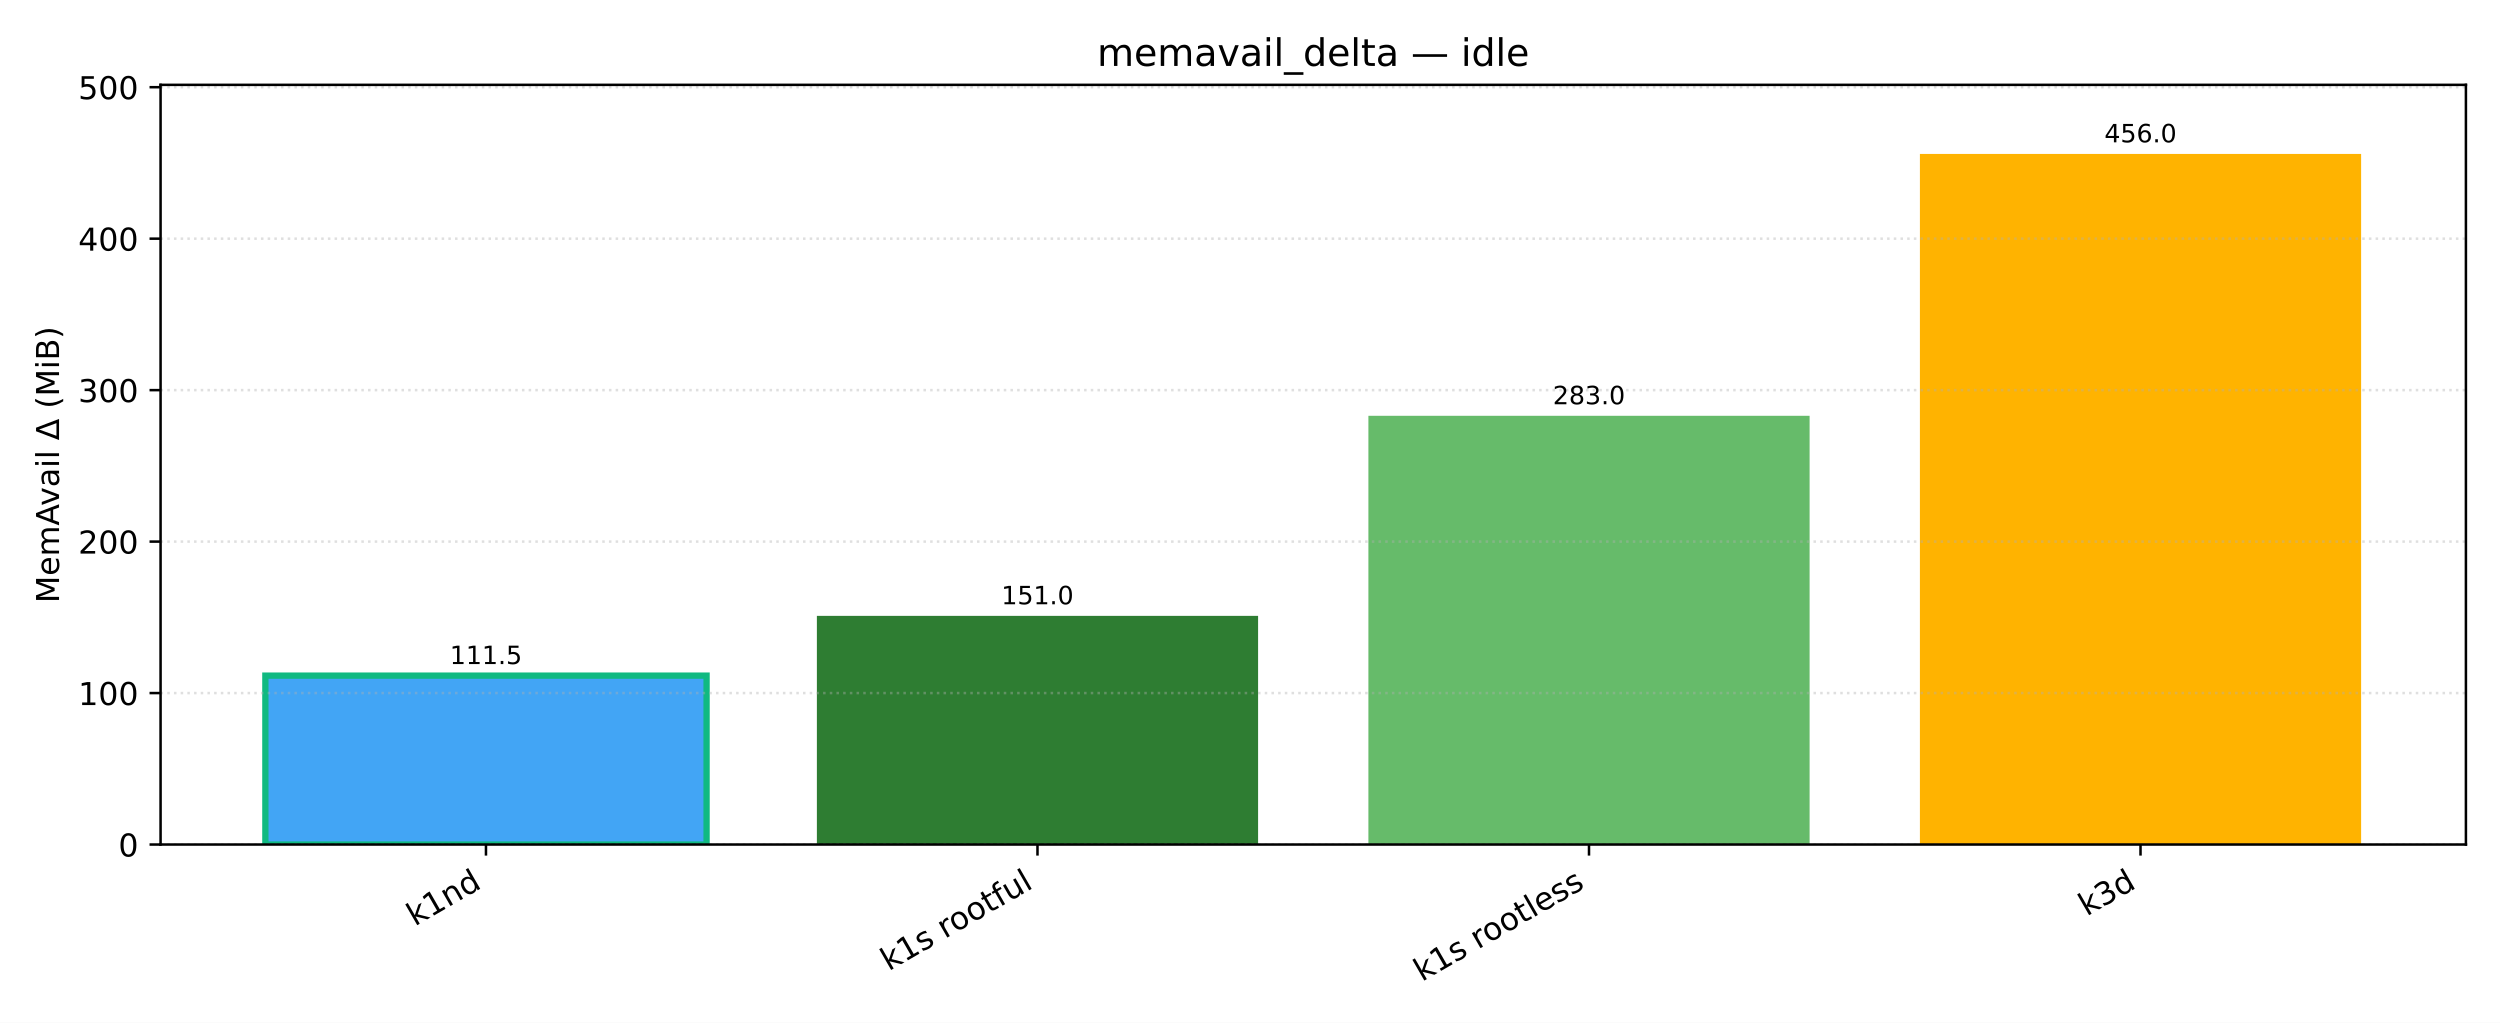
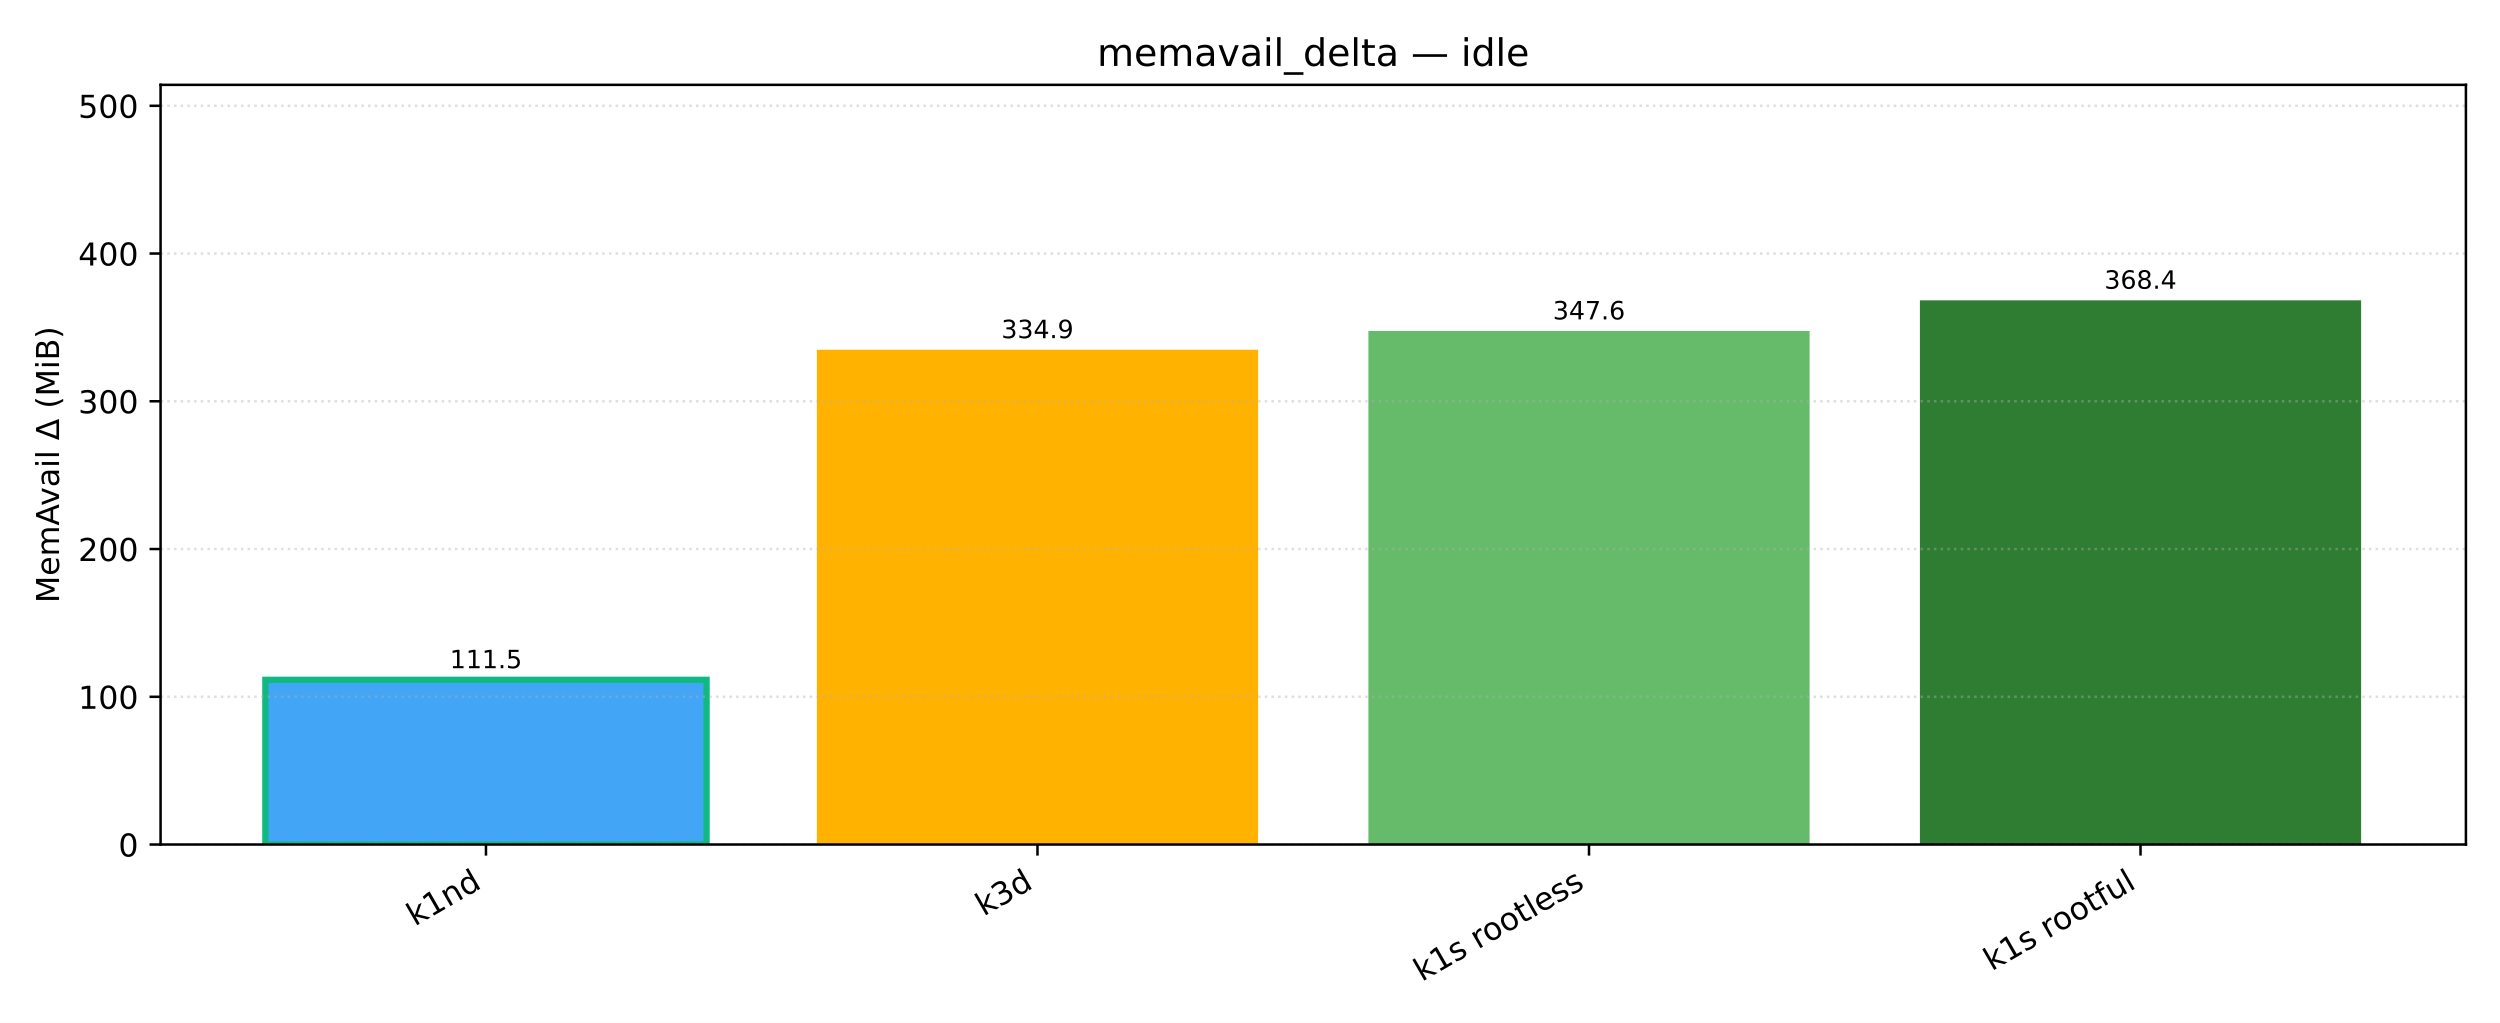
<svg xmlns="http://www.w3.org/2000/svg" xmlns:xlink="http://www.w3.org/1999/xlink" width="792pt" height="324pt" viewBox="0 0 792 324" version="1.1">
  <defs>
    <style type="text/css">*{stroke-linejoin: round; stroke-linecap: butt}</style>
  </defs>
  <g id="figure_1">
    <g id="patch_1">
      <path d="M 0 324  L 792 324  L 792 0  L 0 0  z " style="fill: #ffffff" />
    </g>
    <g id="axes_1">
      <g id="patch_2">
        <path d="M 50.87 267.545  L 781.2 267.545  L 781.2 26.88  L 50.87 26.88  z " style="fill: #ffffff" />
      </g>
      <g id="patch_3">
-         <path d="M 84.067 267.545  L 223.843 267.545  L 223.843 214.045  L 84.067 214.045  z " clip-path="url(#pe25c995a13)" style="fill: #42a5f5; stroke: #10b981; stroke-width: 2; stroke-linejoin: miter" />
+         <path d="M 84.067 267.545  L 223.843 267.545  L 223.843 215.359  L 84.067 215.359  z " clip-path="url(#pe713a5d03f)" style="fill: #42a5f5; stroke: #10b981; stroke-width: 2; stroke-linejoin: miter" />
      </g>
      <g id="patch_4">
-         <path d="M 258.787 267.545  L 398.563 267.545  L 398.563 195.104  L 258.787 195.104  z " clip-path="url(#pe25c995a13)" style="fill: #2e7d32" />
+         <path d="M 258.787 267.545  L 398.563 267.545  L 398.563 110.798  L 258.787 110.798  z " clip-path="url(#pe713a5d03f)" style="fill: #ffb300" />
      </g>
      <g id="patch_5">
-         <path d="M 433.507 267.545  L 573.283 267.545  L 573.283 131.732  L 433.507 131.732  z " clip-path="url(#pe25c995a13)" style="fill: #66bb6a" />
+         <path d="M 433.507 267.545  L 573.283 267.545  L 573.283 104.857  L 433.507 104.857  z " clip-path="url(#pe713a5d03f)" style="fill: #66bb6a" />
      </g>
      <g id="patch_6">
-         <path d="M 608.227 267.545  L 748.003 267.545  L 748.003 48.759  L 608.227 48.759  z " clip-path="url(#pe25c995a13)" style="fill: #ffb300" />
+         <path d="M 608.227 267.545  L 748.003 267.545  L 748.003 95.136  L 608.227 95.136  z " clip-path="url(#pe713a5d03f)" style="fill: #2e7d32" />
      </g>
      <g id="matplotlib.axis_1">
        <g id="xtick_1">
          <g id="line2d_1">
            <defs>
-               <path id="md5de179314" d="M 0 0  L 0 3.5  " style="stroke: #000000; stroke-width: 0.8" />
+               <path id="m4310271754" d="M 0 0  L 0 3.5  " style="stroke: #000000; stroke-width: 0.8" />
            </defs>
            <g>
-               <use xlink:href="#md5de179314" x="153.955" y="267.545" style="stroke: #000000; stroke-width: 0.8" />
+               <use xlink:href="#m4310271754" x="153.955" y="267.545" style="stroke: #000000; stroke-width: 0.8" />
            </g>
          </g>
          <g id="text_1">
            <g transform="translate(131.4038 293.5454) rotate(-30) scale(0.1 -0.1)">
              <defs>
                <path id="DejaVuSans-6b" d="M 581 4863  L 1159 4863  L 1159 1991  L 2875 3500  L 3609 3500  L 1753 1863  L 3688 0  L 2938 0  L 1159 1709  L 1159 0  L 581 0  L 581 4863  z " transform="scale(0.015625)" />
                <path id="DejaVuSans-31" d="M 794 531  L 1825 531  L 1825 4091  L 703 3866  L 703 4441  L 1819 4666  L 2450 4666  L 2450 531  L 3481 531  L 3481 0  L 794 0  L 794 531  z " transform="scale(0.015625)" />
                <path id="DejaVuSans-6e" d="M 3513 2113  L 3513 0  L 2938 0  L 2938 2094  Q 2938 2591 2744 2837  Q 2550 3084 2163 3084  Q 1697 3084 1428 2787  Q 1159 2491 1159 1978  L 1159 0  L 581 0  L 581 3500  L 1159 3500  L 1159 2956  Q 1366 3272 1645 3428  Q 1925 3584 2291 3584  Q 2894 3584 3203 3211  Q 3513 2838 3513 2113  z " transform="scale(0.015625)" />
                <path id="DejaVuSans-64" d="M 2906 2969  L 2906 4863  L 3481 4863  L 3481 0  L 2906 0  L 2906 525  Q 2725 213 2448 61  Q 2172 -91 1784 -91  Q 1150 -91 751 415  Q 353 922 353 1747  Q 353 2572 751 3078  Q 1150 3584 1784 3584  Q 2172 3584 2448 3432  Q 2725 3281 2906 2969  z M 947 1747  Q 947 1113 1208 752  Q 1469 391 1925 391  Q 2381 391 2643 752  Q 2906 1113 2906 1747  Q 2906 2381 2643 2742  Q 2381 3103 1925 3103  Q 1469 3103 1208 2742  Q 947 2381 947 1747  z " transform="scale(0.015625)" />
              </defs>
              <use xlink:href="#DejaVuSans-6b" />
              <use xlink:href="#DejaVuSans-31" transform="translate(57.91016 0)" />
              <use xlink:href="#DejaVuSans-6e" transform="translate(121.5332 0)" />
              <use xlink:href="#DejaVuSans-64" transform="translate(184.9121 0)" />
            </g>
          </g>
        </g>
        <g id="xtick_2">
          <g id="line2d_2">
            <g>
-               <use xlink:href="#md5de179314" x="328.675" y="267.545" style="stroke: #000000; stroke-width: 0.8" />
+               <use xlink:href="#m4310271754" x="328.675" y="267.545" style="stroke: #000000; stroke-width: 0.8" />
            </g>
          </g>
          <g id="text_2">
-             <g transform="translate(281.545 307.7361) rotate(-30) scale(0.1 -0.1)">
+             <g transform="translate(311.6123 290.3767) rotate(-30) scale(0.1 -0.1)">
+               <defs>
+                 <path id="DejaVuSans-33" d="M 2597 2516  Q 3050 2419 3304 2112  Q 3559 1806 3559 1356  Q 3559 666 3084 287  Q 2609 -91 1734 -91  Q 1441 -91 1130 -33  Q 819 25 488 141  L 488 750  Q 750 597 1062 519  Q 1375 441 1716 441  Q 2309 441 2620 675  Q 2931 909 2931 1356  Q 2931 1769 2642 2001  Q 2353 2234 1838 2234  L 1294 2234  L 1294 2753  L 1863 2753  Q 2328 2753 2575 2939  Q 2822 3125 2822 3475  Q 2822 3834 2567 4026  Q 2313 4219 1838 4219  Q 1578 4219 1281 4162  Q 984 4106 628 3988  L 628 4550  Q 988 4650 1302 4700  Q 1616 4750 1894 4750  Q 2613 4750 3031 4423  Q 3450 4097 3450 3541  Q 3450 3153 3228 2886  Q 3006 2619 2597 2516  z " transform="scale(0.015625)" />
+               </defs>
+               <use xlink:href="#DejaVuSans-6b" />
+               <use xlink:href="#DejaVuSans-33" transform="translate(57.91016 0)" />
+               <use xlink:href="#DejaVuSans-64" transform="translate(121.5332 0)" />
+             </g>
+           </g>
+         </g>
+         <g id="xtick_3">
+           <g id="line2d_3">
+             <g>
+               <use xlink:href="#m4310271754" x="503.395" y="267.545" style="stroke: #000000; stroke-width: 0.8" />
+             </g>
+           </g>
+           <g id="text_3">
+             <g transform="translate(450.4505 311.0931) rotate(-30) scale(0.1 -0.1)">
              <defs>
                <path id="DejaVuSans-73" d="M 2834 3397  L 2834 2853  Q 2591 2978 2328 3040  Q 2066 3103 1784 3103  Q 1356 3103 1142 2972  Q 928 2841 928 2578  Q 928 2378 1081 2264  Q 1234 2150 1697 2047  L 1894 2003  Q 2506 1872 2764 1633  Q 3022 1394 3022 966  Q 3022 478 2636 193  Q 2250 -91 1575 -91  Q 1294 -91 989 -36  Q 684 19 347 128  L 347 722  Q 666 556 975 473  Q 1284 391 1588 391  Q 1994 391 2212 530  Q 2431 669 2431 922  Q 2431 1156 2273 1281  Q 2116 1406 1581 1522  L 1381 1569  Q 847 1681 609 1914  Q 372 2147 372 2553  Q 372 3047 722 3315  Q 1072 3584 1716 3584  Q 2034 3584 2315 3537  Q 2597 3491 2834 3397  z " transform="scale(0.015625)" />
                <path id="DejaVuSans-20" transform="scale(0.015625)" />
                <path id="DejaVuSans-72" d="M 2631 2963  Q 2534 3019 2420 3045  Q 2306 3072 2169 3072  Q 1681 3072 1420 2755  Q 1159 2438 1159 1844  L 1159 0  L 581 0  L 581 3500  L 1159 3500  L 1159 2956  Q 1341 3275 1631 3429  Q 1922 3584 2338 3584  Q 2397 3584 2469 3576  Q 2541 3569 2628 3553  L 2631 2963  z " transform="scale(0.015625)" />
                <path id="DejaVuSans-6f" d="M 1959 3097  Q 1497 3097 1228 2736  Q 959 2375 959 1747  Q 959 1119 1226 758  Q 1494 397 1959 397  Q 2419 397 2687 759  Q 2956 1122 2956 1747  Q 2956 2369 2687 2733  Q 2419 3097 1959 3097  z M 1959 3584  Q 2709 3584 3137 3096  Q 3566 2609 3566 1747  Q 3566 888 3137 398  Q 2709 -91 1959 -91  Q 1206 -91 779 398  Q 353 888 353 1747  Q 353 2609 779 3096  Q 1206 3584 1959 3584  z " transform="scale(0.015625)" />
                <path id="DejaVuSans-74" d="M 1172 4494  L 1172 3500  L 2356 3500  L 2356 3053  L 1172 3053  L 1172 1153  Q 1172 725 1289 603  Q 1406 481 1766 481  L 2356 481  L 2356 0  L 1766 0  Q 1100 0 847 248  Q 594 497 594 1153  L 594 3053  L 172 3053  L 172 3500  L 594 3500  L 594 4494  L 1172 4494  z " transform="scale(0.015625)" />
-                 <path id="DejaVuSans-66" d="M 2375 4863  L 2375 4384  L 1825 4384  Q 1516 4384 1395 4259  Q 1275 4134 1275 3809  L 1275 3500  L 2222 3500  L 2222 3053  L 1275 3053  L 1275 0  L 697 0  L 697 3053  L 147 3053  L 147 3500  L 697 3500  L 697 3744  Q 697 4328 969 4595  Q 1241 4863 1831 4863  L 2375 4863  z " transform="scale(0.015625)" />
-                 <path id="DejaVuSans-75" d="M 544 1381  L 544 3500  L 1119 3500  L 1119 1403  Q 1119 906 1312 657  Q 1506 409 1894 409  Q 2359 409 2629 706  Q 2900 1003 2900 1516  L 2900 3500  L 3475 3500  L 3475 0  L 2900 0  L 2900 538  Q 2691 219 2414 64  Q 2138 -91 1772 -91  Q 1169 -91 856 284  Q 544 659 544 1381  z M 1991 3584  L 1991 3584  z " transform="scale(0.015625)" />
                <path id="DejaVuSans-6c" d="M 603 4863  L 1178 4863  L 1178 0  L 603 0  L 603 4863  z " transform="scale(0.015625)" />
-               </defs>
-               <use xlink:href="#DejaVuSans-6b" />
-               <use xlink:href="#DejaVuSans-31" transform="translate(57.91016 0)" />
-               <use xlink:href="#DejaVuSans-73" transform="translate(121.5332 0)" />
-               <use xlink:href="#DejaVuSans-20" transform="translate(173.6328 0)" />
-               <use xlink:href="#DejaVuSans-72" transform="translate(205.4199 0)" />
-               <use xlink:href="#DejaVuSans-6f" transform="translate(244.2832 0)" />
-               <use xlink:href="#DejaVuSans-6f" transform="translate(305.4648 0)" />
-               <use xlink:href="#DejaVuSans-74" transform="translate(366.6465 0)" />
-               <use xlink:href="#DejaVuSans-66" transform="translate(405.8555 0)" />
-               <use xlink:href="#DejaVuSans-75" transform="translate(441.0605 0)" />
-               <use xlink:href="#DejaVuSans-6c" transform="translate(504.4395 0)" />
-             </g>
-           </g>
-         </g>
-         <g id="xtick_3">
-           <g id="line2d_3">
-             <g>
-               <use xlink:href="#md5de179314" x="503.395" y="267.545" style="stroke: #000000; stroke-width: 0.8" />
-             </g>
-           </g>
-           <g id="text_3">
-             <g transform="translate(450.4505 311.0931) rotate(-30) scale(0.1 -0.1)">
-               <defs>
                <path id="DejaVuSans-65" d="M 3597 1894  L 3597 1613  L 953 1613  Q 991 1019 1311 708  Q 1631 397 2203 397  Q 2534 397 2845 478  Q 3156 559 3463 722  L 3463 178  Q 3153 47 2828 -22  Q 2503 -91 2169 -91  Q 1331 -91 842 396  Q 353 884 353 1716  Q 353 2575 817 3079  Q 1281 3584 2069 3584  Q 2775 3584 3186 3129  Q 3597 2675 3597 1894  z M 3022 2063  Q 3016 2534 2758 2815  Q 2500 3097 2075 3097  Q 1594 3097 1305 2825  Q 1016 2553 972 2059  L 3022 2063  z " transform="scale(0.015625)" />
              </defs>
              <use xlink:href="#DejaVuSans-6b" />
              <use xlink:href="#DejaVuSans-31" transform="translate(57.91016 0)" />
              <use xlink:href="#DejaVuSans-73" transform="translate(121.5332 0)" />
              <use xlink:href="#DejaVuSans-20" transform="translate(173.6328 0)" />
              <use xlink:href="#DejaVuSans-72" transform="translate(205.4199 0)" />
              <use xlink:href="#DejaVuSans-6f" transform="translate(244.2832 0)" />
              <use xlink:href="#DejaVuSans-6f" transform="translate(305.4648 0)" />
              <use xlink:href="#DejaVuSans-74" transform="translate(366.6465 0)" />
              <use xlink:href="#DejaVuSans-6c" transform="translate(405.8555 0)" />
              <use xlink:href="#DejaVuSans-65" transform="translate(433.6387 0)" />
              <use xlink:href="#DejaVuSans-73" transform="translate(495.1621 0)" />
              <use xlink:href="#DejaVuSans-73" transform="translate(547.2617 0)" />
            </g>
          </g>
        </g>
        <g id="xtick_4">
          <g id="line2d_4">
            <g>
-               <use xlink:href="#md5de179314" x="678.115" y="267.545" style="stroke: #000000; stroke-width: 0.8" />
+               <use xlink:href="#m4310271754" x="678.115" y="267.545" style="stroke: #000000; stroke-width: 0.8" />
            </g>
          </g>
          <g id="text_4">
-             <g transform="translate(661.0525 290.3767) rotate(-30) scale(0.1 -0.1)">
-               <defs>
-                 <path id="DejaVuSans-33" d="M 2597 2516  Q 3050 2419 3304 2112  Q 3559 1806 3559 1356  Q 3559 666 3084 287  Q 2609 -91 1734 -91  Q 1441 -91 1130 -33  Q 819 25 488 141  L 488 750  Q 750 597 1062 519  Q 1375 441 1716 441  Q 2309 441 2620 675  Q 2931 909 2931 1356  Q 2931 1769 2642 2001  Q 2353 2234 1838 2234  L 1294 2234  L 1294 2753  L 1863 2753  Q 2328 2753 2575 2939  Q 2822 3125 2822 3475  Q 2822 3834 2567 4026  Q 2313 4219 1838 4219  Q 1578 4219 1281 4162  Q 984 4106 628 3988  L 628 4550  Q 988 4650 1302 4700  Q 1616 4750 1894 4750  Q 2613 4750 3031 4423  Q 3450 4097 3450 3541  Q 3450 3153 3228 2886  Q 3006 2619 2597 2516  z " transform="scale(0.015625)" />
+             <g transform="translate(630.9852 307.7361) rotate(-30) scale(0.1 -0.1)">
+               <defs>
+                 <path id="DejaVuSans-66" d="M 2375 4863  L 2375 4384  L 1825 4384  Q 1516 4384 1395 4259  Q 1275 4134 1275 3809  L 1275 3500  L 2222 3500  L 2222 3053  L 1275 3053  L 1275 0  L 697 0  L 697 3053  L 147 3053  L 147 3500  L 697 3500  L 697 3744  Q 697 4328 969 4595  Q 1241 4863 1831 4863  L 2375 4863  z " transform="scale(0.015625)" />
+                 <path id="DejaVuSans-75" d="M 544 1381  L 544 3500  L 1119 3500  L 1119 1403  Q 1119 906 1312 657  Q 1506 409 1894 409  Q 2359 409 2629 706  Q 2900 1003 2900 1516  L 2900 3500  L 3475 3500  L 3475 0  L 2900 0  L 2900 538  Q 2691 219 2414 64  Q 2138 -91 1772 -91  Q 1169 -91 856 284  Q 544 659 544 1381  z M 1991 3584  L 1991 3584  z " transform="scale(0.015625)" />
              </defs>
              <use xlink:href="#DejaVuSans-6b" />
-               <use xlink:href="#DejaVuSans-33" transform="translate(57.91016 0)" />
-               <use xlink:href="#DejaVuSans-64" transform="translate(121.5332 0)" />
+               <use xlink:href="#DejaVuSans-31" transform="translate(57.91016 0)" />
+               <use xlink:href="#DejaVuSans-73" transform="translate(121.5332 0)" />
+               <use xlink:href="#DejaVuSans-20" transform="translate(173.6328 0)" />
+               <use xlink:href="#DejaVuSans-72" transform="translate(205.4199 0)" />
+               <use xlink:href="#DejaVuSans-6f" transform="translate(244.2832 0)" />
+               <use xlink:href="#DejaVuSans-6f" transform="translate(305.4648 0)" />
+               <use xlink:href="#DejaVuSans-74" transform="translate(366.6465 0)" />
+               <use xlink:href="#DejaVuSans-66" transform="translate(405.8555 0)" />
+               <use xlink:href="#DejaVuSans-75" transform="translate(441.0605 0)" />
+               <use xlink:href="#DejaVuSans-6c" transform="translate(504.4395 0)" />
            </g>
          </g>
        </g>
      </g>
      <g id="matplotlib.axis_2">
        <g id="ytick_1">
          <g id="line2d_5">
-             <path d="M 50.87 267.545  L 781.2 267.545  " clip-path="url(#pe25c995a13)" style="fill: none; stroke-dasharray: 0.8,1.32; stroke-dashoffset: 0; stroke: #b0b0b0; stroke-opacity: 0.4; stroke-width: 0.8" />
+             <path d="M 50.87 267.545  L 781.2 267.545  " clip-path="url(#pe713a5d03f)" style="fill: none; stroke-dasharray: 0.8,1.32; stroke-dashoffset: 0; stroke: #b0b0b0; stroke-opacity: 0.4; stroke-width: 0.8" />
          </g>
          <g id="line2d_6">
            <defs>
-               <path id="m5b2cd725c8" d="M 0 0  L -3.5 0  " style="stroke: #000000; stroke-width: 0.8" />
+               <path id="mcc2f5e5dee" d="M 0 0  L -3.5 0  " style="stroke: #000000; stroke-width: 0.8" />
            </defs>
            <g>
-               <use xlink:href="#m5b2cd725c8" x="50.87" y="267.545" style="stroke: #000000; stroke-width: 0.8" />
+               <use xlink:href="#mcc2f5e5dee" x="50.87" y="267.545" style="stroke: #000000; stroke-width: 0.8" />
            </g>
          </g>
          <g id="text_5">
            <g transform="translate(37.5075 271.3447) scale(0.1 -0.1)">
              <defs>
                <path id="DejaVuSans-30" d="M 2034 4250  Q 1547 4250 1301 3770  Q 1056 3291 1056 2328  Q 1056 1369 1301 889  Q 1547 409 2034 409  Q 2525 409 2770 889  Q 3016 1369 3016 2328  Q 3016 3291 2770 3770  Q 2525 4250 2034 4250  z M 2034 4750  Q 2819 4750 3233 4129  Q 3647 3509 3647 2328  Q 3647 1150 3233 529  Q 2819 -91 2034 -91  Q 1250 -91 836 529  Q 422 1150 422 2328  Q 422 3509 836 4129  Q 1250 4750 2034 4750  z " transform="scale(0.015625)" />
              </defs>
              <use xlink:href="#DejaVuSans-30" />
            </g>
          </g>
        </g>
        <g id="ytick_2">
          <g id="line2d_7">
-             <path d="M 50.87 219.561  L 781.2 219.561  " clip-path="url(#pe25c995a13)" style="fill: none; stroke-dasharray: 0.8,1.32; stroke-dashoffset: 0; stroke: #b0b0b0; stroke-opacity: 0.4; stroke-width: 0.8" />
+             <path d="M 50.87 220.74  L 781.2 220.74  " clip-path="url(#pe713a5d03f)" style="fill: none; stroke-dasharray: 0.8,1.32; stroke-dashoffset: 0; stroke: #b0b0b0; stroke-opacity: 0.4; stroke-width: 0.8" />
          </g>
          <g id="line2d_8">
            <g>
-               <use xlink:href="#m5b2cd725c8" x="50.87" y="219.561" style="stroke: #000000; stroke-width: 0.8" />
+               <use xlink:href="#mcc2f5e5dee" x="50.87" y="220.74" style="stroke: #000000; stroke-width: 0.8" />
            </g>
          </g>
          <g id="text_6">
-             <g transform="translate(24.7825 223.3606) scale(0.1 -0.1)">
+             <g transform="translate(24.7825 224.539) scale(0.1 -0.1)">
              <use xlink:href="#DejaVuSans-31" />
              <use xlink:href="#DejaVuSans-30" transform="translate(63.62305 0)" />
              <use xlink:href="#DejaVuSans-30" transform="translate(127.2461 0)" />
            </g>
          </g>
        </g>
        <g id="ytick_3">
          <g id="line2d_9">
-             <path d="M 50.87 171.577  L 781.2 171.577  " clip-path="url(#pe25c995a13)" style="fill: none; stroke-dasharray: 0.8,1.32; stroke-dashoffset: 0; stroke: #b0b0b0; stroke-opacity: 0.4; stroke-width: 0.8" />
+             <path d="M 50.87 173.934  L 781.2 173.934  " clip-path="url(#pe713a5d03f)" style="fill: none; stroke-dasharray: 0.8,1.32; stroke-dashoffset: 0; stroke: #b0b0b0; stroke-opacity: 0.4; stroke-width: 0.8" />
          </g>
          <g id="line2d_10">
            <g>
-               <use xlink:href="#m5b2cd725c8" x="50.87" y="171.577" style="stroke: #000000; stroke-width: 0.8" />
+               <use xlink:href="#mcc2f5e5dee" x="50.87" y="173.934" style="stroke: #000000; stroke-width: 0.8" />
            </g>
          </g>
          <g id="text_7">
-             <g transform="translate(24.7825 175.3765) scale(0.1 -0.1)">
+             <g transform="translate(24.7825 177.7333) scale(0.1 -0.1)">
              <defs>
                <path id="DejaVuSans-32" d="M 1228 531  L 3431 531  L 3431 0  L 469 0  L 469 531  Q 828 903 1448 1529  Q 2069 2156 2228 2338  Q 2531 2678 2651 2914  Q 2772 3150 2772 3378  Q 2772 3750 2511 3984  Q 2250 4219 1831 4219  Q 1534 4219 1204 4116  Q 875 4013 500 3803  L 500 4441  Q 881 4594 1212 4672  Q 1544 4750 1819 4750  Q 2544 4750 2975 4387  Q 3406 4025 3406 3419  Q 3406 3131 3298 2873  Q 3191 2616 2906 2266  Q 2828 2175 2409 1742  Q 1991 1309 1228 531  z " transform="scale(0.015625)" />
              </defs>
              <use xlink:href="#DejaVuSans-32" />
              <use xlink:href="#DejaVuSans-30" transform="translate(63.62305 0)" />
              <use xlink:href="#DejaVuSans-30" transform="translate(127.2461 0)" />
            </g>
          </g>
        </g>
        <g id="ytick_4">
          <g id="line2d_11">
-             <path d="M 50.87 123.593  L 781.2 123.593  " clip-path="url(#pe25c995a13)" style="fill: none; stroke-dasharray: 0.8,1.32; stroke-dashoffset: 0; stroke: #b0b0b0; stroke-opacity: 0.4; stroke-width: 0.8" />
+             <path d="M 50.87 127.128  L 781.2 127.128  " clip-path="url(#pe713a5d03f)" style="fill: none; stroke-dasharray: 0.8,1.32; stroke-dashoffset: 0; stroke: #b0b0b0; stroke-opacity: 0.4; stroke-width: 0.8" />
          </g>
          <g id="line2d_12">
            <g>
-               <use xlink:href="#m5b2cd725c8" x="50.87" y="123.593" style="stroke: #000000; stroke-width: 0.8" />
+               <use xlink:href="#mcc2f5e5dee" x="50.87" y="127.128" style="stroke: #000000; stroke-width: 0.8" />
            </g>
          </g>
          <g id="text_8">
-             <g transform="translate(24.7825 127.3924) scale(0.1 -0.1)">
+             <g transform="translate(24.7825 130.9275) scale(0.1 -0.1)">
              <use xlink:href="#DejaVuSans-33" />
              <use xlink:href="#DejaVuSans-30" transform="translate(63.62305 0)" />
              <use xlink:href="#DejaVuSans-30" transform="translate(127.2461 0)" />
            </g>
          </g>
        </g>
        <g id="ytick_5">
          <g id="line2d_13">
-             <path d="M 50.87 75.609  L 781.2 75.609  " clip-path="url(#pe25c995a13)" style="fill: none; stroke-dasharray: 0.8,1.32; stroke-dashoffset: 0; stroke: #b0b0b0; stroke-opacity: 0.4; stroke-width: 0.8" />
+             <path d="M 50.87 80.323  L 781.2 80.323  " clip-path="url(#pe713a5d03f)" style="fill: none; stroke-dasharray: 0.8,1.32; stroke-dashoffset: 0; stroke: #b0b0b0; stroke-opacity: 0.4; stroke-width: 0.8" />
          </g>
          <g id="line2d_14">
            <g>
-               <use xlink:href="#m5b2cd725c8" x="50.87" y="75.609" style="stroke: #000000; stroke-width: 0.8" />
+               <use xlink:href="#mcc2f5e5dee" x="50.87" y="80.323" style="stroke: #000000; stroke-width: 0.8" />
            </g>
          </g>
          <g id="text_9">
-             <g transform="translate(24.7825 79.40836) scale(0.1 -0.1)">
+             <g transform="translate(24.7825 84.12183) scale(0.1 -0.1)">
              <defs>
                <path id="DejaVuSans-34" d="M 2419 4116  L 825 1625  L 2419 1625  L 2419 4116  z M 2253 4666  L 3047 4666  L 3047 1625  L 3713 1625  L 3713 1100  L 3047 1100  L 3047 0  L 2419 0  L 2419 1100  L 313 1100  L 313 1709  L 2253 4666  z " transform="scale(0.015625)" />
              </defs>
              <use xlink:href="#DejaVuSans-34" />
              <use xlink:href="#DejaVuSans-30" transform="translate(63.62305 0)" />
              <use xlink:href="#DejaVuSans-30" transform="translate(127.2461 0)" />
            </g>
          </g>
        </g>
        <g id="ytick_6">
          <g id="line2d_15">
-             <path d="M 50.87 27.625  L 781.2 27.625  " clip-path="url(#pe25c995a13)" style="fill: none; stroke-dasharray: 0.8,1.32; stroke-dashoffset: 0; stroke: #b0b0b0; stroke-opacity: 0.4; stroke-width: 0.8" />
+             <path d="M 50.87 33.517  L 781.2 33.517  " clip-path="url(#pe713a5d03f)" style="fill: none; stroke-dasharray: 0.8,1.32; stroke-dashoffset: 0; stroke: #b0b0b0; stroke-opacity: 0.4; stroke-width: 0.8" />
          </g>
          <g id="line2d_16">
            <g>
-               <use xlink:href="#m5b2cd725c8" x="50.87" y="27.625" style="stroke: #000000; stroke-width: 0.8" />
+               <use xlink:href="#mcc2f5e5dee" x="50.87" y="33.517" style="stroke: #000000; stroke-width: 0.8" />
            </g>
          </g>
          <g id="text_10">
-             <g transform="translate(24.7825 31.42428) scale(0.1 -0.1)">
+             <g transform="translate(24.7825 37.31612) scale(0.1 -0.1)">
              <defs>
                <path id="DejaVuSans-35" d="M 691 4666  L 3169 4666  L 3169 4134  L 1269 4134  L 1269 2991  Q 1406 3038 1543 3061  Q 1681 3084 1819 3084  Q 2600 3084 3056 2656  Q 3513 2228 3513 1497  Q 3513 744 3044 326  Q 2575 -91 1722 -91  Q 1428 -91 1123 -41  Q 819 9 494 109  L 494 744  Q 775 591 1075 516  Q 1375 441 1709 441  Q 2250 441 2565 725  Q 2881 1009 2881 1497  Q 2881 1984 2565 2268  Q 2250 2553 1709 2553  Q 1456 2553 1204 2497  Q 953 2441 691 2322  L 691 4666  z " transform="scale(0.015625)" />
              </defs>
              <use xlink:href="#DejaVuSans-35" />
              <use xlink:href="#DejaVuSans-30" transform="translate(63.62305 0)" />
              <use xlink:href="#DejaVuSans-30" transform="translate(127.2461 0)" />
            </g>
          </g>
        </g>
        <g id="text_11">
          <g transform="translate(18.70281 191.0354) rotate(-90) scale(0.1 -0.1)">
            <defs>
              <path id="DejaVuSans-4d" d="M 628 4666  L 1569 4666  L 2759 1491  L 3956 4666  L 4897 4666  L 4897 0  L 4281 0  L 4281 4097  L 3078 897  L 2444 897  L 1241 4097  L 1241 0  L 628 0  L 628 4666  z " transform="scale(0.015625)" />
              <path id="DejaVuSans-6d" d="M 3328 2828  Q 3544 3216 3844 3400  Q 4144 3584 4550 3584  Q 5097 3584 5394 3201  Q 5691 2819 5691 2113  L 5691 0  L 5113 0  L 5113 2094  Q 5113 2597 4934 2840  Q 4756 3084 4391 3084  Q 3944 3084 3684 2787  Q 3425 2491 3425 1978  L 3425 0  L 2847 0  L 2847 2094  Q 2847 2600 2669 2842  Q 2491 3084 2119 3084  Q 1678 3084 1418 2786  Q 1159 2488 1159 1978  L 1159 0  L 581 0  L 581 3500  L 1159 3500  L 1159 2956  Q 1356 3278 1631 3431  Q 1906 3584 2284 3584  Q 2666 3584 2933 3390  Q 3200 3197 3328 2828  z " transform="scale(0.015625)" />
              <path id="DejaVuSans-41" d="M 2188 4044  L 1331 1722  L 3047 1722  L 2188 4044  z M 1831 4666  L 2547 4666  L 4325 0  L 3669 0  L 3244 1197  L 1141 1197  L 716 0  L 50 0  L 1831 4666  z " transform="scale(0.015625)" />
              <path id="DejaVuSans-76" d="M 191 3500  L 800 3500  L 1894 563  L 2988 3500  L 3597 3500  L 2284 0  L 1503 0  L 191 3500  z " transform="scale(0.015625)" />
              <path id="DejaVuSans-61" d="M 2194 1759  Q 1497 1759 1228 1600  Q 959 1441 959 1056  Q 959 750 1161 570  Q 1363 391 1709 391  Q 2188 391 2477 730  Q 2766 1069 2766 1631  L 2766 1759  L 2194 1759  z M 3341 1997  L 3341 0  L 2766 0  L 2766 531  Q 2569 213 2275 61  Q 1981 -91 1556 -91  Q 1019 -91 701 211  Q 384 513 384 1019  Q 384 1609 779 1909  Q 1175 2209 1959 2209  L 2766 2209  L 2766 2266  Q 2766 2663 2505 2880  Q 2244 3097 1772 3097  Q 1472 3097 1187 3025  Q 903 2953 641 2809  L 641 3341  Q 956 3463 1253 3523  Q 1550 3584 1831 3584  Q 2591 3584 2966 3190  Q 3341 2797 3341 1997  z " transform="scale(0.015625)" />
              <path id="DejaVuSans-69" d="M 603 3500  L 1178 3500  L 1178 0  L 603 0  L 603 3500  z M 603 4863  L 1178 4863  L 1178 4134  L 603 4134  L 603 4863  z " transform="scale(0.015625)" />
              <path id="DejaVuSans-394" d="M 2188 4044  L 906 525  L 3472 525  L 2188 4044  z M 50 0  L 1831 4666  L 2547 4666  L 4325 0  L 50 0  z " transform="scale(0.015625)" />
              <path id="DejaVuSans-28" d="M 1984 4856  Q 1566 4138 1362 3434  Q 1159 2731 1159 2009  Q 1159 1288 1364 580  Q 1569 -128 1984 -844  L 1484 -844  Q 1016 -109 783 600  Q 550 1309 550 2009  Q 550 2706 781 3412  Q 1013 4119 1484 4856  L 1984 4856  z " transform="scale(0.015625)" />
              <path id="DejaVuSans-42" d="M 1259 2228  L 1259 519  L 2272 519  Q 2781 519 3026 730  Q 3272 941 3272 1375  Q 3272 1813 3026 2020  Q 2781 2228 2272 2228  L 1259 2228  z M 1259 4147  L 1259 2741  L 2194 2741  Q 2656 2741 2882 2914  Q 3109 3088 3109 3444  Q 3109 3797 2882 3972  Q 2656 4147 2194 4147  L 1259 4147  z M 628 4666  L 2241 4666  Q 2963 4666 3353 4366  Q 3744 4066 3744 3513  Q 3744 3084 3544 2831  Q 3344 2578 2956 2516  Q 3422 2416 3680 2098  Q 3938 1781 3938 1306  Q 3938 681 3513 340  Q 3088 0 2303 0  L 628 0  L 628 4666  z " transform="scale(0.015625)" />
              <path id="DejaVuSans-29" d="M 513 4856  L 1013 4856  Q 1481 4119 1714 3412  Q 1947 2706 1947 2009  Q 1947 1309 1714 600  Q 1481 -109 1013 -844  L 513 -844  Q 928 -128 1133 580  Q 1338 1288 1338 2009  Q 1338 2731 1133 3434  Q 928 4138 513 4856  z " transform="scale(0.015625)" />
            </defs>
            <use xlink:href="#DejaVuSans-4d" />
            <use xlink:href="#DejaVuSans-65" transform="translate(86.2793 0)" />
            <use xlink:href="#DejaVuSans-6d" transform="translate(147.8027 0)" />
            <use xlink:href="#DejaVuSans-41" transform="translate(245.2148 0)" />
            <use xlink:href="#DejaVuSans-76" transform="translate(307.748 0)" />
            <use xlink:href="#DejaVuSans-61" transform="translate(366.9277 0)" />
            <use xlink:href="#DejaVuSans-69" transform="translate(428.207 0)" />
            <use xlink:href="#DejaVuSans-6c" transform="translate(455.9902 0)" />
            <use xlink:href="#DejaVuSans-20" transform="translate(483.7734 0)" />
            <use xlink:href="#DejaVuSans-394" transform="translate(515.5605 0)" />
            <use xlink:href="#DejaVuSans-20" transform="translate(583.9688 0)" />
            <use xlink:href="#DejaVuSans-28" transform="translate(615.7559 0)" />
            <use xlink:href="#DejaVuSans-4d" transform="translate(654.7695 0)" />
            <use xlink:href="#DejaVuSans-69" transform="translate(741.0488 0)" />
            <use xlink:href="#DejaVuSans-42" transform="translate(768.832 0)" />
            <use xlink:href="#DejaVuSans-29" transform="translate(837.4355 0)" />
          </g>
        </g>
      </g>
      <g id="patch_7">
        <path d="M 50.87 267.545  L 50.87 26.88  " style="fill: none; stroke: #000000; stroke-width: 0.8; stroke-linejoin: miter; stroke-linecap: square" />
      </g>
      <g id="patch_8">
        <path d="M 781.2 267.545  L 781.2 26.88  " style="fill: none; stroke: #000000; stroke-width: 0.8; stroke-linejoin: miter; stroke-linecap: square" />
      </g>
      <g id="patch_9">
        <path d="M 50.87 267.545  L 781.2 267.545  " style="fill: none; stroke: #000000; stroke-width: 0.8; stroke-linejoin: miter; stroke-linecap: square" />
      </g>
      <g id="patch_10">
        <path d="M 50.87 26.88  L 781.2 26.88  " style="fill: none; stroke: #000000; stroke-width: 0.8; stroke-linejoin: miter; stroke-linecap: square" />
      </g>
      <g id="text_12">
-         <g transform="translate(142.5036 210.3813) scale(0.08 -0.08)">
+         <g transform="translate(142.5036 211.6952) scale(0.08 -0.08)">
          <defs>
            <path id="DejaVuSans-2e" d="M 684 794  L 1344 794  L 1344 0  L 684 0  L 684 794  z " transform="scale(0.015625)" />
          </defs>
          <use xlink:href="#DejaVuSans-31" />
          <use xlink:href="#DejaVuSans-31" transform="translate(63.62305 0)" />
          <use xlink:href="#DejaVuSans-31" transform="translate(127.2461 0)" />
          <use xlink:href="#DejaVuSans-2e" transform="translate(190.8691 0)" />
          <use xlink:href="#DejaVuSans-35" transform="translate(222.6562 0)" />
        </g>
      </g>
      <g id="text_13">
-         <g transform="translate(317.2237 191.4407) scale(0.08 -0.08)">
-           <use xlink:href="#DejaVuSans-31" />
-           <use xlink:href="#DejaVuSans-35" transform="translate(63.62305 0)" />
-           <use xlink:href="#DejaVuSans-31" transform="translate(127.2461 0)" />
+         <g transform="translate(317.2237 107.1338) scale(0.08 -0.08)">
+           <defs>
+             <path id="DejaVuSans-39" d="M 703 97  L 703 672  Q 941 559 1184 500  Q 1428 441 1663 441  Q 2288 441 2617 861  Q 2947 1281 2994 2138  Q 2813 1869 2534 1725  Q 2256 1581 1919 1581  Q 1219 1581 811 2004  Q 403 2428 403 3163  Q 403 3881 828 4315  Q 1253 4750 1959 4750  Q 2769 4750 3195 4129  Q 3622 3509 3622 2328  Q 3622 1225 3098 567  Q 2575 -91 1691 -91  Q 1453 -91 1209 -44  Q 966 3 703 97  z M 1959 2075  Q 2384 2075 2632 2365  Q 2881 2656 2881 3163  Q 2881 3666 2632 3958  Q 2384 4250 1959 4250  Q 1534 4250 1286 3958  Q 1038 3666 1038 3163  Q 1038 2656 1286 2365  Q 1534 2075 1959 2075  z " transform="scale(0.015625)" />
+           </defs>
+           <use xlink:href="#DejaVuSans-33" />
+           <use xlink:href="#DejaVuSans-33" transform="translate(63.62305 0)" />
+           <use xlink:href="#DejaVuSans-34" transform="translate(127.2461 0)" />
          <use xlink:href="#DejaVuSans-2e" transform="translate(190.8691 0)" />
-           <use xlink:href="#DejaVuSans-30" transform="translate(222.6562 0)" />
+           <use xlink:href="#DejaVuSans-39" transform="translate(222.6562 0)" />
        </g>
      </g>
      <g id="text_14">
-         <g transform="translate(491.9438 128.068) scale(0.08 -0.08)">
+         <g transform="translate(491.9438 101.1935) scale(0.08 -0.08)">
+           <defs>
+             <path id="DejaVuSans-37" d="M 525 4666  L 3525 4666  L 3525 4397  L 1831 0  L 1172 0  L 2766 4134  L 525 4134  L 525 4666  z " transform="scale(0.015625)" />
+             <path id="DejaVuSans-36" d="M 2113 2584  Q 1688 2584 1439 2293  Q 1191 2003 1191 1497  Q 1191 994 1439 701  Q 1688 409 2113 409  Q 2538 409 2786 701  Q 3034 994 3034 1497  Q 3034 2003 2786 2293  Q 2538 2584 2113 2584  z M 3366 4563  L 3366 3988  Q 3128 4100 2886 4159  Q 2644 4219 2406 4219  Q 1781 4219 1451 3797  Q 1122 3375 1075 2522  Q 1259 2794 1537 2939  Q 1816 3084 2150 3084  Q 2853 3084 3261 2657  Q 3669 2231 3669 1497  Q 3669 778 3244 343  Q 2819 -91 2113 -91  Q 1303 -91 875 529  Q 447 1150 447 2328  Q 447 3434 972 4092  Q 1497 4750 2381 4750  Q 2619 4750 2861 4703  Q 3103 4656 3366 4563  z " transform="scale(0.015625)" />
+           </defs>
+           <use xlink:href="#DejaVuSans-33" />
+           <use xlink:href="#DejaVuSans-34" transform="translate(63.62305 0)" />
+           <use xlink:href="#DejaVuSans-37" transform="translate(127.2461 0)" />
+           <use xlink:href="#DejaVuSans-2e" transform="translate(190.8691 0)" />
+           <use xlink:href="#DejaVuSans-36" transform="translate(222.6562 0)" />
+         </g>
+       </g>
+       <g id="text_15">
+         <g transform="translate(666.6639 91.47214) scale(0.08 -0.08)">
          <defs>
            <path id="DejaVuSans-38" d="M 2034 2216  Q 1584 2216 1326 1975  Q 1069 1734 1069 1313  Q 1069 891 1326 650  Q 1584 409 2034 409  Q 2484 409 2743 651  Q 3003 894 3003 1313  Q 3003 1734 2745 1975  Q 2488 2216 2034 2216  z M 1403 2484  Q 997 2584 770 2862  Q 544 3141 544 3541  Q 544 4100 942 4425  Q 1341 4750 2034 4750  Q 2731 4750 3128 4425  Q 3525 4100 3525 3541  Q 3525 3141 3298 2862  Q 3072 2584 2669 2484  Q 3125 2378 3379 2068  Q 3634 1759 3634 1313  Q 3634 634 3220 271  Q 2806 -91 2034 -91  Q 1263 -91 848 271  Q 434 634 434 1313  Q 434 1759 690 2068  Q 947 2378 1403 2484  z M 1172 3481  Q 1172 3119 1398 2916  Q 1625 2713 2034 2713  Q 2441 2713 2670 2916  Q 2900 3119 2900 3481  Q 2900 3844 2670 4047  Q 2441 4250 2034 4250  Q 1625 4250 1398 4047  Q 1172 3844 1172 3481  z " transform="scale(0.015625)" />
          </defs>
-           <use xlink:href="#DejaVuSans-32" />
-           <use xlink:href="#DejaVuSans-38" transform="translate(63.62305 0)" />
-           <use xlink:href="#DejaVuSans-33" transform="translate(127.2461 0)" />
+           <use xlink:href="#DejaVuSans-33" />
+           <use xlink:href="#DejaVuSans-36" transform="translate(63.62305 0)" />
+           <use xlink:href="#DejaVuSans-38" transform="translate(127.2461 0)" />
          <use xlink:href="#DejaVuSans-2e" transform="translate(190.8691 0)" />
-           <use xlink:href="#DejaVuSans-30" transform="translate(222.6562 0)" />
-         </g>
-       </g>
-       <g id="text_15">
-         <g transform="translate(666.6639 45.09493) scale(0.08 -0.08)">
-           <defs>
-             <path id="DejaVuSans-36" d="M 2113 2584  Q 1688 2584 1439 2293  Q 1191 2003 1191 1497  Q 1191 994 1439 701  Q 1688 409 2113 409  Q 2538 409 2786 701  Q 3034 994 3034 1497  Q 3034 2003 2786 2293  Q 2538 2584 2113 2584  z M 3366 4563  L 3366 3988  Q 3128 4100 2886 4159  Q 2644 4219 2406 4219  Q 1781 4219 1451 3797  Q 1122 3375 1075 2522  Q 1259 2794 1537 2939  Q 1816 3084 2150 3084  Q 2853 3084 3261 2657  Q 3669 2231 3669 1497  Q 3669 778 3244 343  Q 2819 -91 2113 -91  Q 1303 -91 875 529  Q 447 1150 447 2328  Q 447 3434 972 4092  Q 1497 4750 2381 4750  Q 2619 4750 2861 4703  Q 3103 4656 3366 4563  z " transform="scale(0.015625)" />
-           </defs>
-           <use xlink:href="#DejaVuSans-34" />
-           <use xlink:href="#DejaVuSans-35" transform="translate(63.62305 0)" />
-           <use xlink:href="#DejaVuSans-36" transform="translate(127.2461 0)" />
-           <use xlink:href="#DejaVuSans-2e" transform="translate(190.8691 0)" />
-           <use xlink:href="#DejaVuSans-30" transform="translate(222.6562 0)" />
+           <use xlink:href="#DejaVuSans-34" transform="translate(222.6562 0)" />
        </g>
      </g>
      <g id="text_16">
        <g transform="translate(347.5703 20.88) scale(0.12 -0.12)">
          <defs>
            <path id="DejaVuSans-5f" d="M 3263 -1063  L 3263 -1509  L -63 -1509  L -63 -1063  L 3263 -1063  z " transform="scale(0.015625)" />
            <path id="DejaVuSans-2014" d="M 313 1978  L 6088 1978  L 6088 1528  L 313 1528  L 313 1978  z " transform="scale(0.015625)" />
          </defs>
          <use xlink:href="#DejaVuSans-6d" />
          <use xlink:href="#DejaVuSans-65" transform="translate(97.41211 0)" />
          <use xlink:href="#DejaVuSans-6d" transform="translate(158.9355 0)" />
          <use xlink:href="#DejaVuSans-61" transform="translate(256.3477 0)" />
          <use xlink:href="#DejaVuSans-76" transform="translate(317.627 0)" />
          <use xlink:href="#DejaVuSans-61" transform="translate(376.8066 0)" />
          <use xlink:href="#DejaVuSans-69" transform="translate(438.0859 0)" />
          <use xlink:href="#DejaVuSans-6c" transform="translate(465.8691 0)" />
          <use xlink:href="#DejaVuSans-5f" transform="translate(493.6523 0)" />
          <use xlink:href="#DejaVuSans-64" transform="translate(543.6523 0)" />
          <use xlink:href="#DejaVuSans-65" transform="translate(607.1289 0)" />
          <use xlink:href="#DejaVuSans-6c" transform="translate(668.6523 0)" />
          <use xlink:href="#DejaVuSans-74" transform="translate(696.4355 0)" />
          <use xlink:href="#DejaVuSans-61" transform="translate(735.6445 0)" />
          <use xlink:href="#DejaVuSans-20" transform="translate(796.9238 0)" />
          <use xlink:href="#DejaVuSans-2014" transform="translate(828.7109 0)" />
          <use xlink:href="#DejaVuSans-20" transform="translate(928.7109 0)" />
          <use xlink:href="#DejaVuSans-69" transform="translate(960.498 0)" />
          <use xlink:href="#DejaVuSans-64" transform="translate(988.2812 0)" />
          <use xlink:href="#DejaVuSans-6c" transform="translate(1051.758 0)" />
          <use xlink:href="#DejaVuSans-65" transform="translate(1079.541 0)" />
        </g>
      </g>
    </g>
  </g>
  <defs>
-     <clipPath id="pe25c995a13">
+     <clipPath id="pe713a5d03f">
      <rect x="50.87" y="26.88" width="730.33" height="240.665" />
    </clipPath>
  </defs>
</svg>
